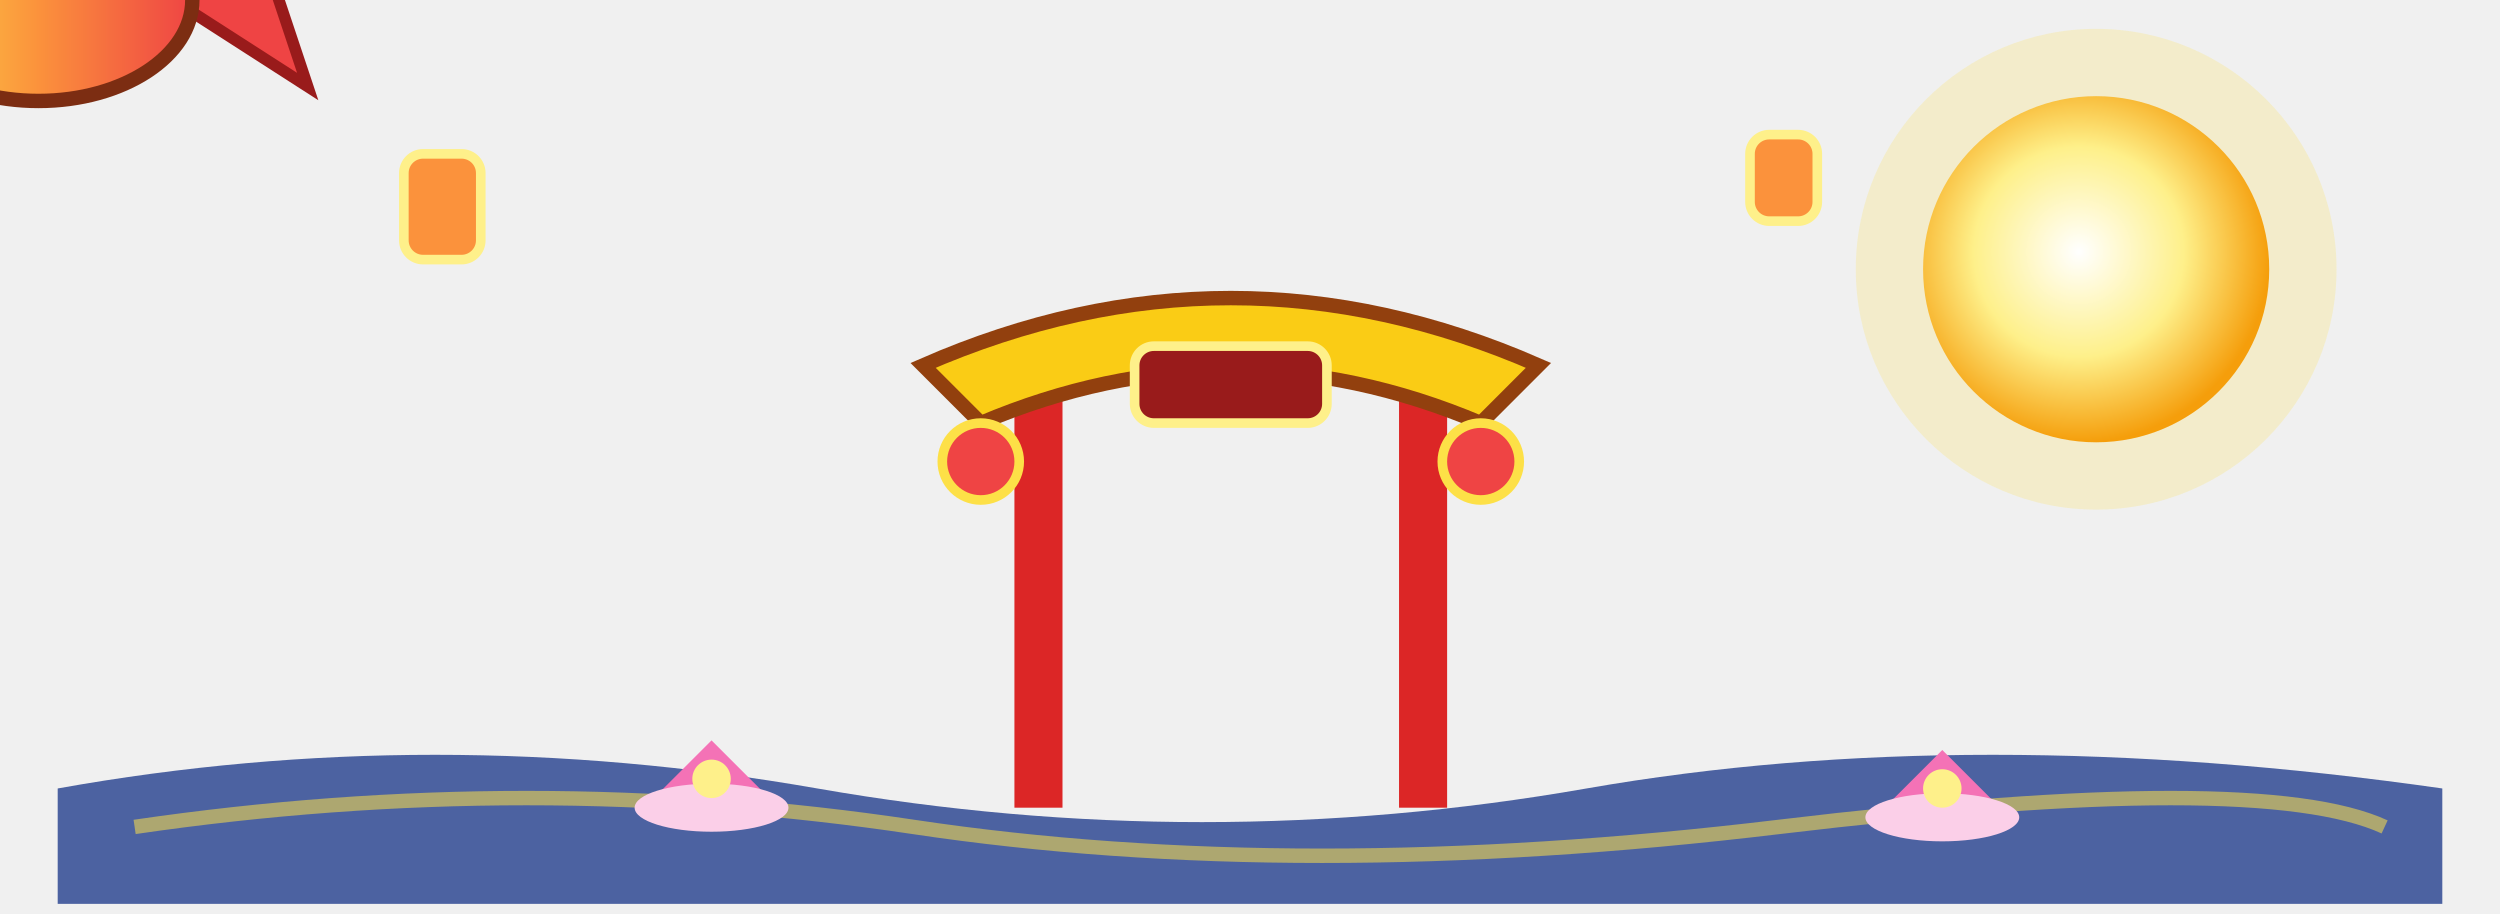
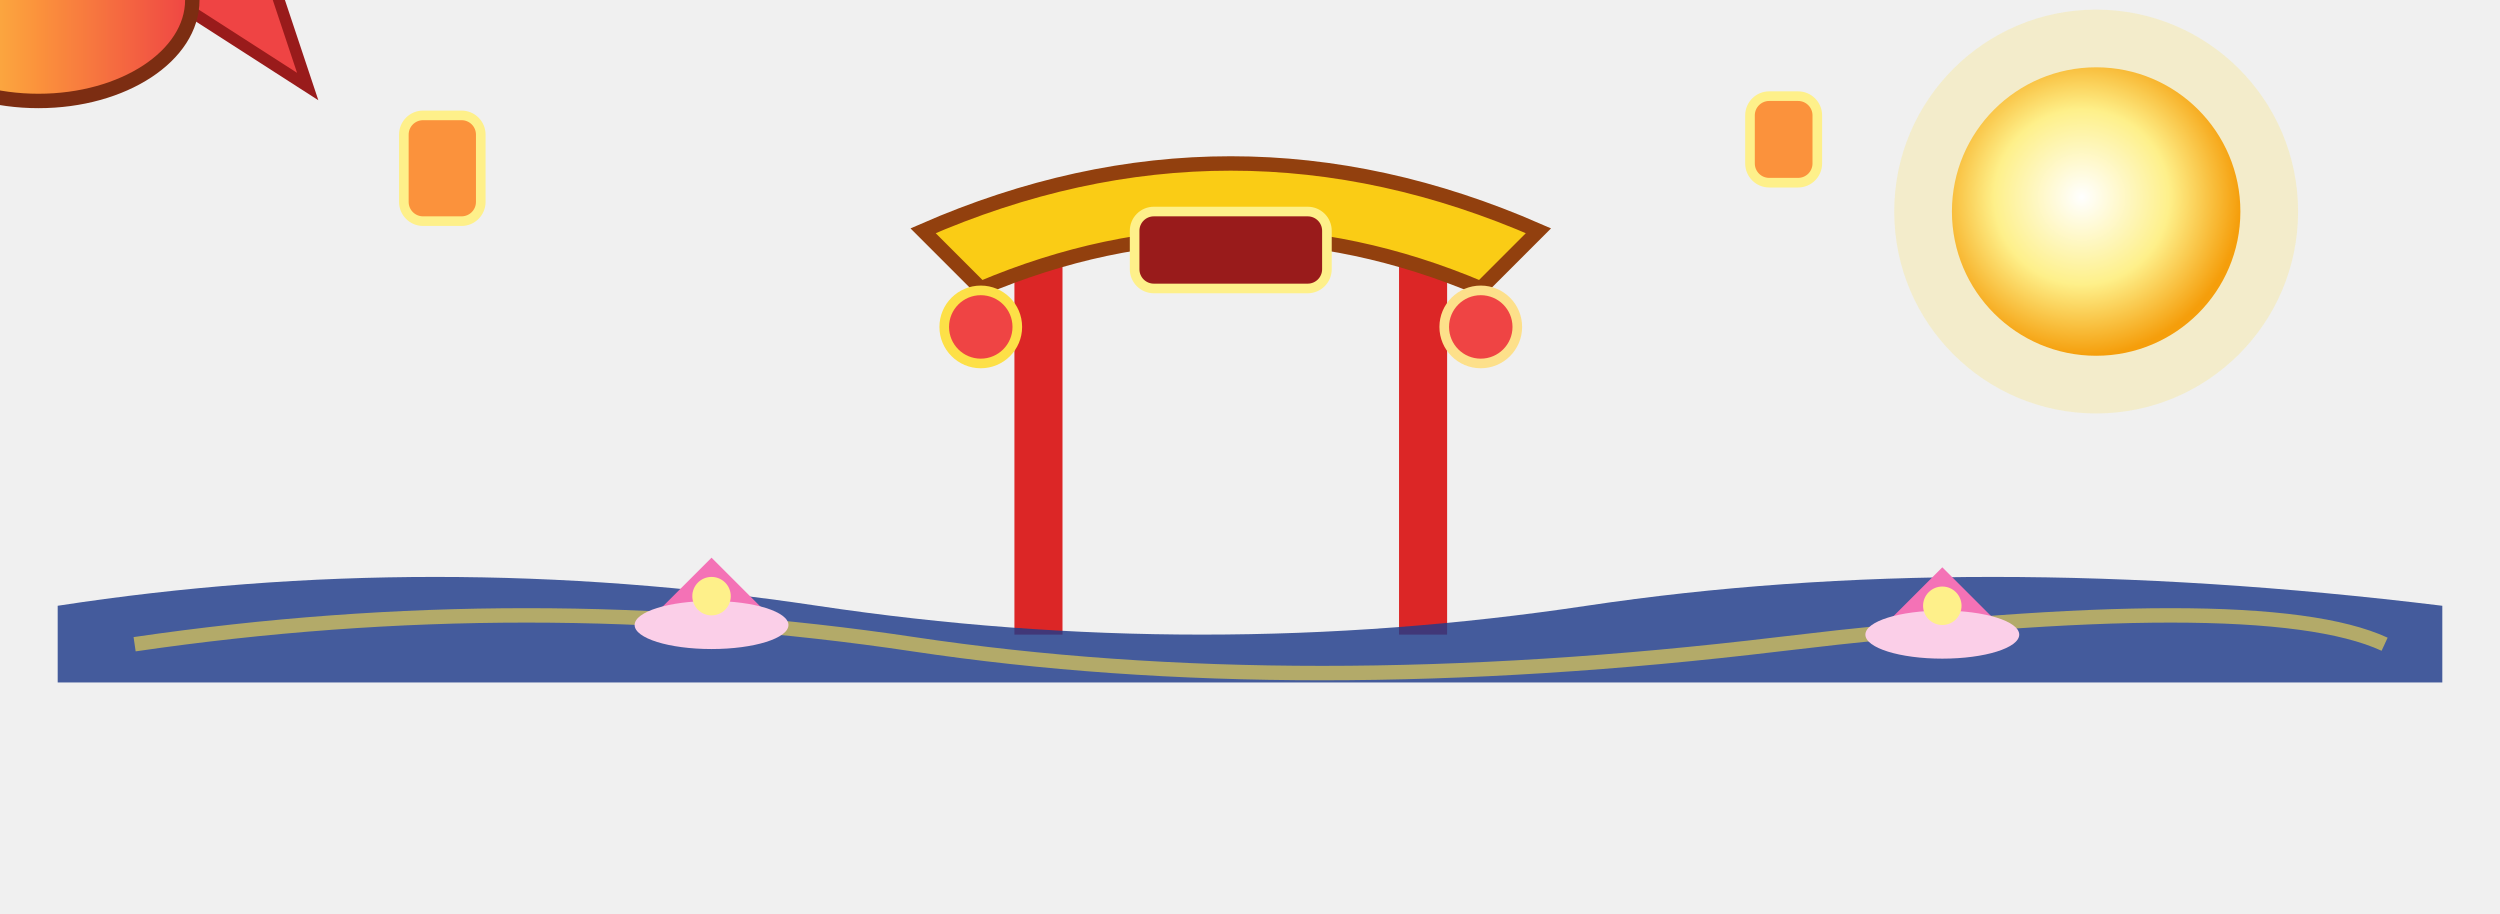
<svg xmlns="http://www.w3.org/2000/svg" viewBox="0 0 260 95">
  <defs>
    <radialGradient id="mcaMoon" cx="45%" cy="45%" r="55%">
      <stop offset="0%" stop-color="#ffffff" />
      <stop offset="55%" stop-color="#fef08a" />
      <stop offset="100%" stop-color="#f59e0b" />
    </radialGradient>
    <linearGradient id="mcaCarp" x1="0" y1="0" x2="1" y2="0">
      <stop offset="0%" stop-color="#fde047" />
      <stop offset="50%" stop-color="#fb923c" />
      <stop offset="100%" stop-color="#ef4444" />
    </linearGradient>
+     <clipPath id="mcaClip">
+       <rect x="0" y="0" width="260" height="71" />
+     </clipPath>
    <style>
-       /* Cá Chép Vượt Vũ Môn dưới Trăng Rằm Trung Thu và sông hoa đăng! */
      .mca-leaper { animation: mcaDragonGateLeap 3.0s ease-in-out infinite; }
-       .mca-splash { transform-origin: 175px 80px; animation: mcaSplashPop 3.0s ease-out infinite; opacity: 0; }
+       .mca-splash { transform-origin: 175px 62px; animation: mcaSplashPop 3.0s ease-out infinite; opacity: 0; }
      .mca-lotus1 { animation: mcaDriftLotus 4.5s ease-in-out infinite alternate; }
-       .mca-moon { transform-origin: 218px 28px; animation: mcaMoonHalo 2.6s ease-in-out infinite alternate; }
+       .mca-moon { transform-origin: 218px 22px; animation: mcaMoonHalo 2.6s ease-in-out infinite alternate; }

      @keyframes mcaDragonGateLeap {
-         0%   { transform: translate(226px, 84px) rotate(-35deg) scale(0.9); opacity: 0; }
+         0%   { transform: translate(226px, 68px) rotate(-35deg) scale(0.9); opacity: 0; }
        12%  { opacity: 1; }
-         38%  { transform: translate(156px, 24px) rotate(-18deg) scale(1.05); opacity: 1; }
-         55%  { transform: translate(118px, 16px) rotate(8deg) scale(1.08); opacity: 1; }
-         82%  { transform: translate(58px, 68px) rotate(32deg) scale(0.96); opacity: 1; }
-         95%, 100% { transform: translate(34px, 88px) rotate(40deg) scale(0.85); opacity: 0; }
+         38%  { transform: translate(156px, 18px) rotate(-18deg) scale(1.05); opacity: 1; }
+         55%  { transform: translate(118px, 12px) rotate(8deg) scale(1.08); opacity: 1; }
+         82%  { transform: translate(58px, 52px) rotate(32deg) scale(0.96); opacity: 1; }
+         95%, 100% { transform: translate(34px, 70px) rotate(40deg) scale(0.85); opacity: 0; }
      }
      @keyframes mcaSplashPop {
        0%, 6%, 32%, 100% { opacity: 0; transform: scale(0.4); }
        14%, 24% { opacity: 0.95; transform: scale(1.1); }
      }
      @keyframes mcaDriftLotus {
        0% { transform: translateX(0); }
        100% { transform: translateX(-14px); }
      }
      @keyframes mcaMoonHalo {
        0% { transform: scale(0.96); }
        100% { transform: scale(1.05); }
      }
    </style>
  </defs>
-   <g class="mca-moon">
-     <circle cx="218" cy="28" r="25" fill="#fde047" opacity="0.22" />
-     <circle cx="218" cy="28" r="18" fill="url(#mcaMoon)" />
-   </g>
-   <g fill="#fb923c" stroke="#fef08a" stroke-width="1">
-     <rect x="42" y="16" width="8" height="11" rx="2" />
-     <rect x="182" y="14" width="7" height="9" rx="2" />
-   </g>
-   <g>
-     <line x1="108" y1="36" x2="108" y2="84" stroke="#dc2626" stroke-width="5" />
-     <line x1="148" y1="36" x2="148" y2="84" stroke="#dc2626" stroke-width="5" />
-     <path d="M96 38 Q128 24 160 38 L154 44 Q128 33 102 44 Z" fill="#facc15" stroke="#92400e" stroke-width="1.5" />
-     <rect x="118" y="36" width="20" height="8" rx="2" fill="#991b1b" stroke="#fef08a" stroke-width="1" />
-     <circle cx="102" cy="48" r="4" fill="#ef4444" stroke="#fde047" stroke-width="1" />
-     <circle cx="154" cy="48" r="4" fill="#ef4444" stroke="#fde047" stroke-width="1" />
-   </g>
-   <path d="M6 82 Q45 75 85 82 T165 82 T254 82 L254 94 L6 94 Z" fill="#1e3a8a" opacity="0.78" />
-   <path d="M14 86 Q55 80 95 86 T185 86 T248 86" fill="none" stroke="#fde047" stroke-width="1.5" opacity="0.55" />
-   <g class="mca-lotus1">
-     <polygon points="68,83 74,77 80,83" fill="#f472b6" />
-     <ellipse cx="74" cy="84" rx="8" ry="2.5" fill="#fbcfe8" />
-     <circle cx="74" cy="81" r="2" fill="#fef08a" />
-     <polygon points="196,84 202,78 208,84" fill="#f472b6" />
-     <ellipse cx="202" cy="85" rx="8" ry="2.5" fill="#fbcfe8" />
-     <circle cx="202" cy="82" r="2" fill="#fef08a" />
-   </g>
-   <g class="mca-splash" stroke="#bae6fd" stroke-width="2" stroke-linecap="round" fill="none">
-     <path d="M168 80 Q162 68 156 72" />
-     <path d="M182 80 Q188 68 194 72" />
-   </g>
-   <g class="mca-leaper">
-     <path d="M18 0 L32 -9 L29 0 L32 9 Z" fill="#ef4444" stroke="#991b1b" stroke-width="1.2" />
-     <ellipse cx="4" cy="0" rx="16" ry="10.5" fill="url(#mcaCarp)" stroke="#7c2d12" stroke-width="1.5" />
-     <path d="M0 -10 Q6 -17 12 -9 Z" fill="#ef4444" />
-     <circle cx="-5" cy="-2" r="2.2" fill="#1e1b4b" />
-     <circle cx="-5.6" cy="-2.6" r="0.8" fill="#ffffff" />
-     <path d="M-9 2 Q-16 0 -18 -5" fill="none" stroke="#fef08a" stroke-width="1.6" stroke-linecap="round" />
-     <circle cx="-18" cy="1" r="4.5" fill="#fef9c3" stroke="#f59e0b" stroke-width="1.2" />
+   <g clip-path="url(#mcaClip)">
+     <g class="mca-moon">
+       <circle cx="218" cy="22" r="21" fill="#fde047" opacity="0.22" />
+       <circle cx="218" cy="22" r="15" fill="url(#mcaMoon)" />
+     </g>
+     <g fill="#fb923c" stroke="#fef08a" stroke-width="1">
+       <rect x="42" y="12" width="8" height="11" rx="2" />
+       <rect x="182" y="10" width="7" height="9" rx="2" />
+     </g>
+     <g>
+       <line x1="108" y1="22" x2="108" y2="66" stroke="#dc2626" stroke-width="5" />
+       <line x1="148" y1="22" x2="148" y2="66" stroke="#dc2626" stroke-width="5" />
+       <path d="M96 24 Q128 10 160 24 L154 30 Q128 19 102 30 Z" fill="#facc15" stroke="#92400e" stroke-width="1.5" />
+       <rect x="118" y="22" width="20" height="8" rx="2" fill="#991b1b" stroke="#fef08a" stroke-width="1" />
+       <circle cx="102" cy="34" r="3.8" fill="#ef4444" stroke="#fde047" stroke-width="1" />
+       <circle cx="154" cy="34" r="3.8" fill="#ef4444" stroke="#fde08a" stroke-width="1" />
+     </g>
+     <path d="M6 63 Q45 57 85 63 T165 63 T254 63 L254 71 L6 71 Z" fill="#1e3a8a" opacity="0.82" />
+     <path d="M14 67 Q55 61 95 67 T185 67 T248 67" fill="none" stroke="#fde047" stroke-width="1.5" opacity="0.6" />
+     <g class="mca-lotus1">
+       <polygon points="68,64 74,58 80,64" fill="#f472b6" />
+       <ellipse cx="74" cy="65" rx="8" ry="2.5" fill="#fbcfe8" />
+       <circle cx="74" cy="62" r="2" fill="#fef08a" />
+       <polygon points="196,65 202,59 208,65" fill="#f472b6" />
+       <ellipse cx="202" cy="66" rx="8" ry="2.5" fill="#fbcfe8" />
+       <circle cx="202" cy="63" r="2" fill="#fef08a" />
+     </g>
+     <g class="mca-splash" stroke="#bae6fd" stroke-width="2" stroke-linecap="round" fill="none">
+       <path d="M168 62 Q162 50 156 54" />
+       <path d="M182 62 Q188 50 194 54" />
+     </g>
+     <g class="mca-leaper">
+       <path d="M18 0 L32 -9 L29 0 L32 9 Z" fill="#ef4444" stroke="#991b1b" stroke-width="1.2" />
+       <ellipse cx="4" cy="0" rx="16" ry="10.5" fill="url(#mcaCarp)" stroke="#7c2d12" stroke-width="1.5" />
+       <path d="M0 -10 Q6 -17 12 -9 Z" fill="#ef4444" />
+       <circle cx="-5" cy="-2" r="2.2" fill="#1e1b4b" />
+       <circle cx="-5.6" cy="-2.6" r="0.8" fill="#ffffff" />
+       <path d="M-9 2 Q-16 0 -18 -5" fill="none" stroke="#fef08a" stroke-width="1.6" stroke-linecap="round" />
+       <circle cx="-18" cy="1" r="4.5" fill="#fef9c3" stroke="#f59e0b" stroke-width="1.2" />
+     </g>
  </g>
</svg>
